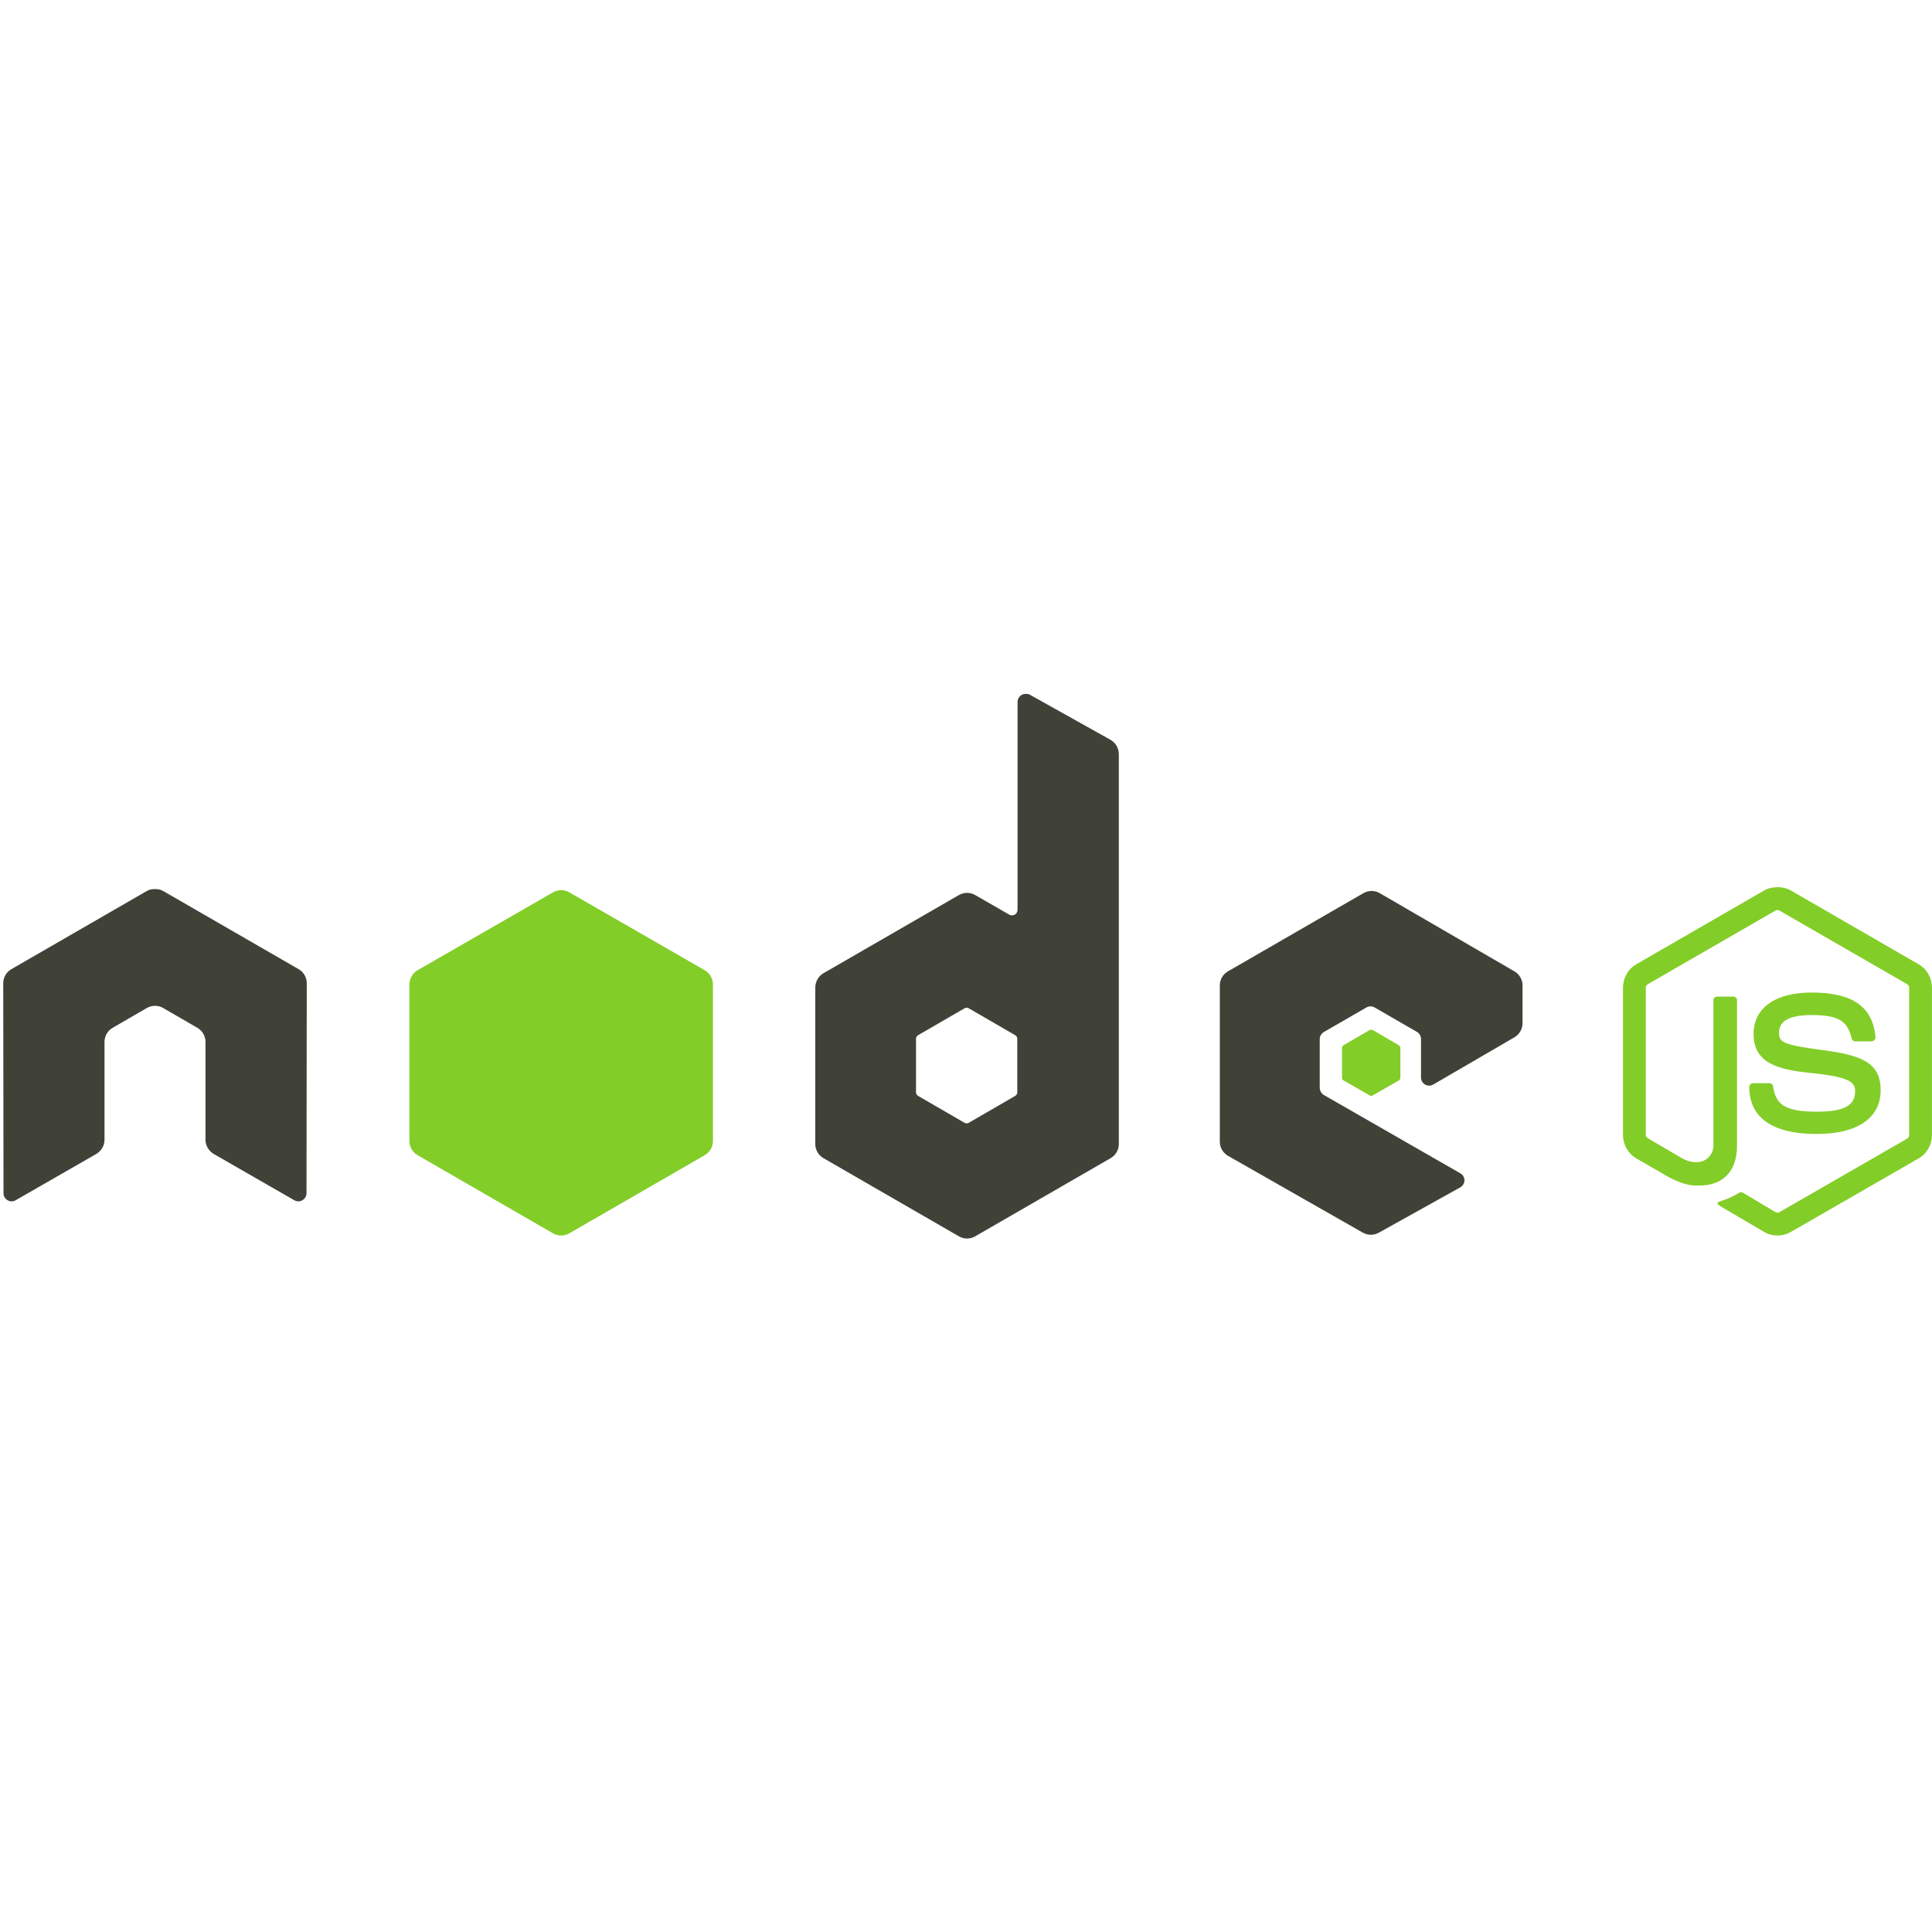
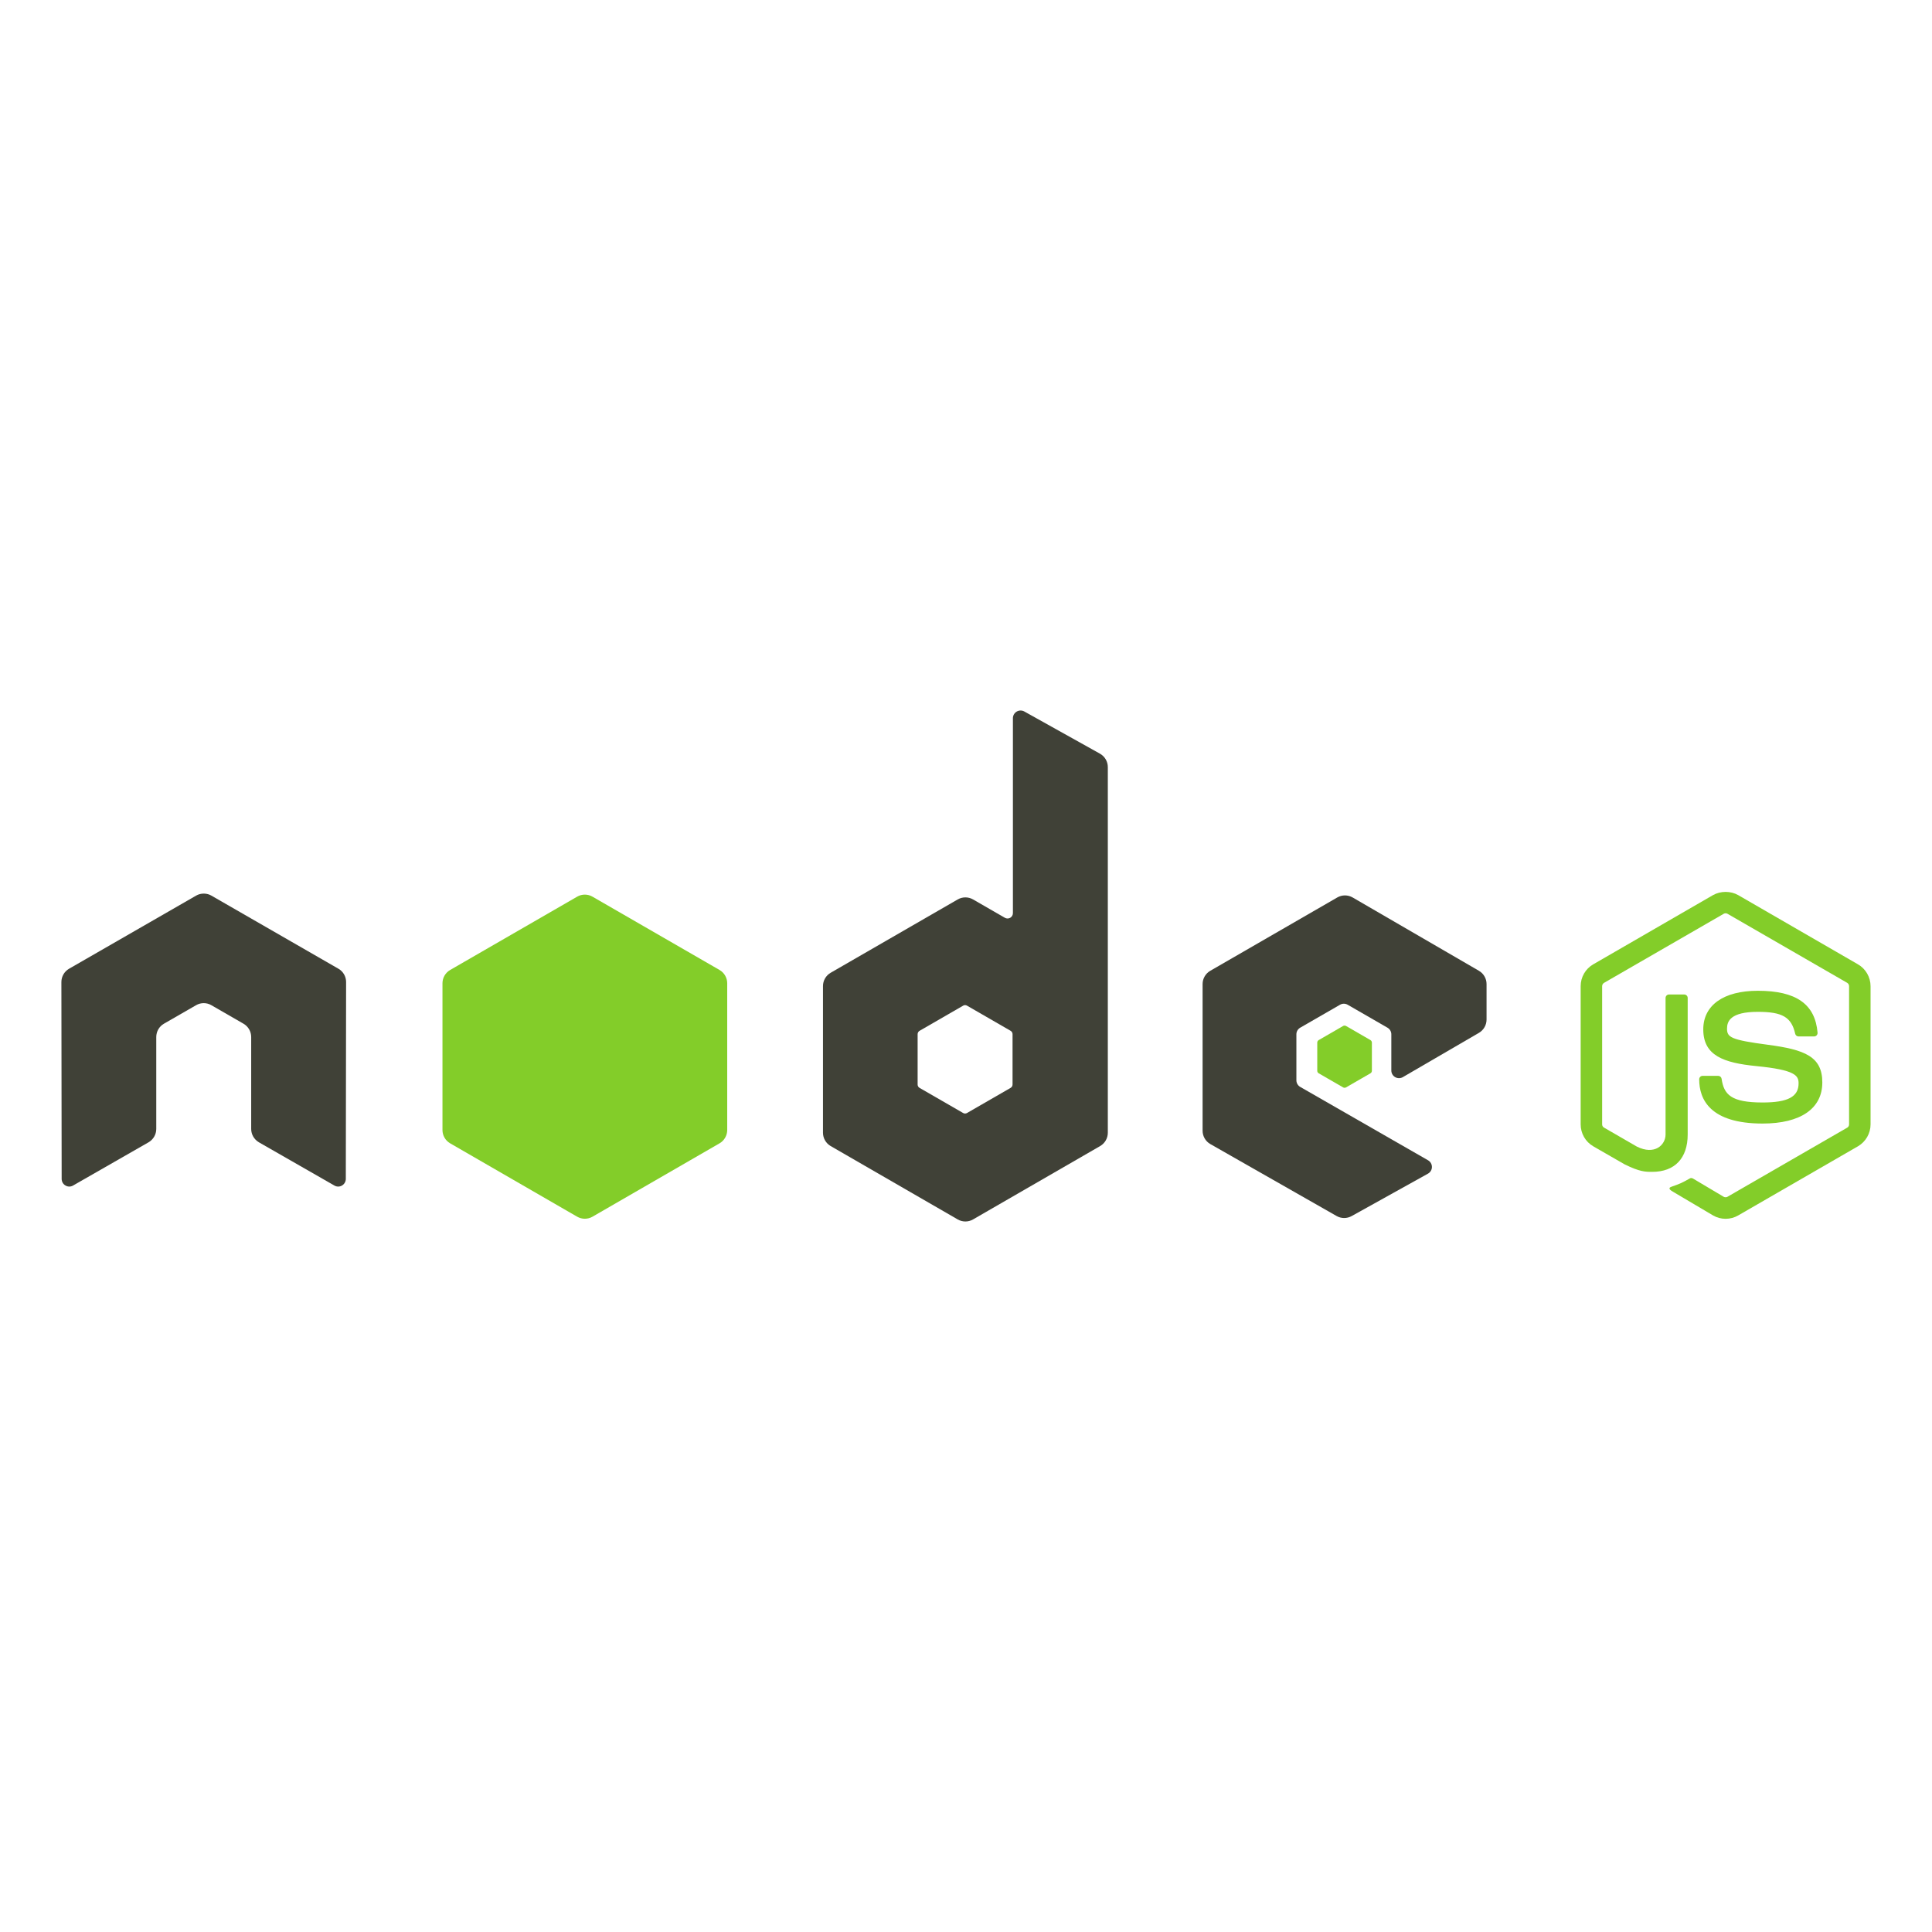
- <svg xmlns="http://www.w3.org/2000/svg" width="256px" height="256px" viewBox="0 -183.5 512 512" preserveAspectRatio="xMinYMin meet" fill="#000000">
-   <g id="SVGRepo_bgCarrier" stroke-width="0" />
-   <g id="SVGRepo_tracerCarrier" stroke-linecap="round" stroke-linejoin="round" />
-   <g id="SVGRepo_iconCarrier">
-     <g fill="#83CD29">
-       <path d="M471.05 51.611c-1.244 0-2.454.257-3.525.863l-33.888 19.57c-2.193 1.264-3.526 3.65-3.526 6.189v39.069c0 2.537 1.333 4.92 3.526 6.187l8.85 5.109c4.3 2.119 5.885 2.086 7.842 2.086 6.366 0 10.001-3.863 10.001-10.576V81.542c0-.545-.472-.935-1.007-.935h-4.245c-.544 0-1.007.39-1.007.935v38.566c0 2.975-3.1 5.968-8.13 3.453l-9.21-5.396c-.326-.177-.576-.49-.576-.863v-39.07c0-.37.247-.747.576-.935L470.547 57.8a.998.998 0 0 1 1.007 0l33.817 19.498c.322.194.576.553.576.936v39.069c0 .373-.188.755-.504.935l-33.889 19.498c-.29.173-.69.173-1.007 0l-8.706-5.18a.905.905 0 0 0-.863 0c-2.403 1.362-2.855 1.52-5.109 2.302-.555.194-1.398.495.288 1.44l11.368 6.69a6.995 6.995 0 0 0 3.526.936 6.949 6.949 0 0 0 3.525-.935l33.889-19.499c2.193-1.275 3.525-3.65 3.525-6.187v-39.07c0-2.538-1.332-4.92-3.525-6.187l-33.889-19.57c-1.062-.607-2.28-.864-3.525-.864z" />
-       <path d="M480.116 79.528c-9.65 0-15.397 4.107-15.397 10.937 0 7.408 5.704 9.444 14.966 10.36 11.08 1.085 11.943 2.712 11.943 4.893 0 3.783-3.016 5.396-10.144 5.396-8.957 0-10.925-2.236-11.584-6.691-.078-.478-.447-.864-.936-.864h-4.389c-.54 0-1.007.466-1.007 1.008 0 5.703 3.102 12.447 17.916 12.447 10.723 0 16.908-4.209 16.908-11.584 0-7.31-4.996-9.273-15.398-10.648-10.51-1.391-11.512-2.072-11.512-4.533 0-2.032.85-4.75 8.634-4.75 6.954 0 9.524 1.5 10.577 6.189.092.44.48.791.935.791h4.39c.27 0 .532-.166.719-.36.184-.207.314-.44.288-.719-.68-8.074-6.064-11.872-16.909-11.872z" />
-     </g>
-     <path d="M271.821.383a2.181 2.181 0 0 0-1.08.287 2.18 2.18 0 0 0-1.079 1.871v55.042c0 .54-.251 1.024-.719 1.295a1.501 1.501 0 0 1-1.511 0l-8.994-5.18a4.31 4.31 0 0 0-4.317 0l-35.903 20.721c-1.342.775-2.158 2.264-2.158 3.814v41.443c0 1.548.817 2.966 2.158 3.741l35.903 20.722a4.3 4.3 0 0 0 4.317 0l35.903-20.722a4.308 4.308 0 0 0 2.159-3.741V16.356a4.386 4.386 0 0 0-2.23-3.814L272.9.598c-.335-.187-.707-.22-1.079-.215zM40.861 52.115c-.684.027-1.328.147-1.942.503L3.015 73.34a4.3 4.3 0 0 0-2.158 3.741L.929 132.7c0 .773.399 1.492 1.079 1.87a2.096 2.096 0 0 0 2.159 0l21.297-12.231c1.349-.802 2.23-2.196 2.23-3.742V92.623c0-1.55.815-2.972 2.159-3.742l9.065-5.252a4.251 4.251 0 0 1 2.159-.576c.74 0 1.5.185 2.158.576l9.066 5.252a4.296 4.296 0 0 1 2.159 3.742v25.973c0 1.546.89 2.95 2.23 3.742l21.297 12.232a2.096 2.096 0 0 0 2.159 0 2.164 2.164 0 0 0 1.08-1.871l.07-55.618a4.28 4.28 0 0 0-2.158-3.741L43.235 52.618c-.607-.356-1.253-.475-1.942-.503h-.432zm322.624.503c-.75 0-1.485.19-2.158.576l-35.903 20.722a4.306 4.306 0 0 0-2.159 3.741V119.1c0 1.559.878 2.971 2.23 3.742l35.616 20.29c1.315.75 2.921.807 4.245.07l21.585-12.015c.685-.38 1.148-1.09 1.151-1.87a2.126 2.126 0 0 0-1.079-1.871l-36.119-20.722c-.676-.386-1.151-1.167-1.151-1.943v-12.95c0-.775.48-1.485 1.151-1.871l11.224-6.476a2.155 2.155 0 0 1 2.159 0L375.5 89.96a2.152 2.152 0 0 1 1.08 1.87v10.217a2.15 2.15 0 0 0 1.079 1.87c.673.389 1.487.39 2.158 0L401.331 91.4a4.325 4.325 0 0 0 2.159-3.742v-10c0-1.545-.82-2.966-2.159-3.742l-35.687-20.722a4.279 4.279 0 0 0-2.159-.575zm-107.35 30.939c.188 0 .408.046.576.143l12.304 7.123c.334.193.576.55.576.935v14.246c0 .387-.24.743-.576.936l-12.304 7.123a1.088 1.088 0 0 1-1.079 0l-12.303-7.123c-.335-.194-.576-.549-.576-.936V91.758c0-.386.242-.74.576-.935l12.303-7.122a.948.948 0 0 1 .504-.143v-.001z" fill="#404137" />
-     <path d="M148.714 52.402c-.748 0-1.488.19-2.158.576l-35.903 20.65c-1.343.773-2.159 2.265-2.159 3.813v41.443c0 1.55.817 2.966 2.159 3.742l35.903 20.721a4.297 4.297 0 0 0 4.317 0l35.903-20.721a4.308 4.308 0 0 0 2.158-3.742V77.441c0-1.55-.816-3.04-2.158-3.813l-35.903-20.65a4.297 4.297 0 0 0-2.159-.576zM363.413 89.385c-.143 0-.302 0-.431.072l-6.907 4.029a.84.84 0 0 0-.432.72v7.914c0 .298.172.571.432.72l6.907 3.957c.259.15.535.15.791 0l6.907-3.958a.846.846 0 0 0 .432-.719v-7.915a.846.846 0 0 0-.432-.719l-6.907-4.03c-.128-.075-.216-.07-.36-.07z" fill="#83CD29" />
-   </g>
+ <svg xmlns="http://www.w3.org/2000/svg" viewBox="0 0 128 128">
+   <path fill="#83CD29" d="M114.325 80.749c-.29 0-.578-.076-.832-.224l-2.65-1.568c-.396-.221-.203-.3-.072-.345.528-.184.635-.227 1.198-.545.059-.033.136-.021.197.015l2.035 1.209c.074.041.179.041.246 0l7.937-4.581c.075-.042.122-.127.122-.215v-9.16c0-.09-.047-.173-.123-.219l-7.934-4.577c-.074-.042-.171-.042-.245 0l-7.933 4.578c-.076.045-.125.131-.125.218v9.16c0 .088.049.171.125.212l2.174 1.257c1.18.589 1.903-.105 1.903-.803v-9.045c0-.127.103-.228.23-.228h1.007c.125 0 .229.101.229.228v9.045c0 1.574-.857 2.477-2.35 2.477-.459 0-.82 0-1.828-.496l-2.081-1.198c-.515-.298-.832-.854-.832-1.448v-9.16c0-.595.317-1.15.832-1.446l7.937-4.587c.502-.283 1.169-.283 1.667 0l7.937 4.587c.514.297.833.852.833 1.446v9.16c0 .595-.319 1.148-.833 1.448l-7.937 4.582c-.252.147-.539.223-.834.223M116.778 74.438c-3.475 0-4.202-1.595-4.202-2.932 0-.126.103-.229.23-.229h1.026c.115 0 .21.082.228.194.154 1.045.617 1.572 2.718 1.572 1.671 0 2.383-.378 2.383-1.266 0-.512-.202-.891-2.8-1.146-2.172-.215-3.515-.694-3.515-2.433 0-1.601 1.35-2.557 3.612-2.557 2.543 0 3.801.883 3.96 2.777.006.064-.017.127-.06.176-.044.045-.104.073-.168.073h-1.031c-.107 0-.201-.075-.223-.179-.248-1.1-.848-1.451-2.479-1.451-1.825 0-2.037.637-2.037 1.112 0 .577.25.745 2.715 1.071 2.439.323 3.598.779 3.598 2.494.001 1.733-1.441 2.724-3.955 2.724" />
+   <path fill="#404137" d="M97.982 68.43c.313-.183.506-.517.506-.88v-2.354c0-.362-.192-.696-.506-.879l-8.364-4.856c-.315-.183-.703-.184-1.019-.002l-8.416 4.859c-.314.182-.508.517-.508.88v9.716c0 .365.196.703.514.884l8.363 4.765c.308.177.686.178.997.006l5.058-2.812c.161-.09.261-.258.262-.44.001-.184-.097-.354-.256-.445l-8.468-4.86c-.159-.091-.256-.259-.256-.44v-3.046c0-.182.097-.349.254-.439l2.637-1.52c.156-.091.35-.091.507 0l2.637 1.52c.158.091.255.258.255.439v2.396c0 .183.097.351.254.441.158.091.352.091.51-.001l5.039-2.932" />
+   <path fill="#83CD29" d="M88.984 67.974c.061-.034.135-.034.195 0l1.615.933c.06.035.097.1.097.169v1.865c0 .07-.037.134-.097.169l-1.615.932c-.06.035-.135.035-.195 0l-1.614-.932c-.061-.035-.098-.099-.098-.169v-1.865c0-.069.037-.134.098-.169l1.614-.933" />
+   <path fill="#404137" d="M67.083 71.854c0 .09-.048.174-.127.22l-2.89 1.666c-.079.046-.176.046-.254 0l-2.89-1.666c-.079-.046-.127-.13-.127-.22v-3.338c0-.09.049-.175.127-.221l2.89-1.668c.079-.047.176-.047.255 0l2.891 1.668c.078.046.126.131.126.221v3.338zm.781-24.716c-.157-.087-.349-.085-.505.006-.155.092-.251.258-.251.438v12.915c0 .126-.068.244-.177.308-.11.063-.246.063-.356 0l-2.108-1.215c-.314-.181-.701-.181-1.015 0l-8.418 4.858c-.315.182-.509.518-.509.881v9.719c0 .363.194.698.508.881l8.418 4.861c.314.182.702.182 1.017 0l8.42-4.861c.314-.183.508-.518.508-.881v-24.227c0-.368-.2-.708-.521-.888l-5.011-2.795" />
+   <path fill="#83CD29" d="M38.238 59.407c.314-.182.702-.182 1.016 0l8.418 4.857c.314.182.508.518.508.881v9.722c0 .363-.194.699-.508.881l-8.417 4.861c-.314.181-.702.181-1.017 0l-8.415-4.861c-.314-.182-.508-.518-.508-.881v-9.723c0-.362.194-.698.508-.88l8.415-4.857" />
+   <path fill="#404137" d="M22.93 65.064c0-.366-.192-.702-.508-.883l-8.415-4.843c-.144-.084-.303-.127-.464-.133h-.087c-.16.006-.32.049-.464.133l-8.416 4.843c-.313.181-.509.517-.509.883l.018 13.04c0 .182.095.351.254.439.156.094.349.094.505 0l5-2.864c.316-.188.509-.519.509-.882v-6.092c0-.364.192-.699.507-.881l2.13-1.226c.158-.093.332-.137.508-.137.174 0 .352.044.507.137l2.128 1.226c.315.182.509.517.509.881v6.092c0 .363.195.696.509.882l5 2.864c.157.094.353.094.508 0 .155-.089.252-.258.252-.439l.019-13.04" />
</svg>
